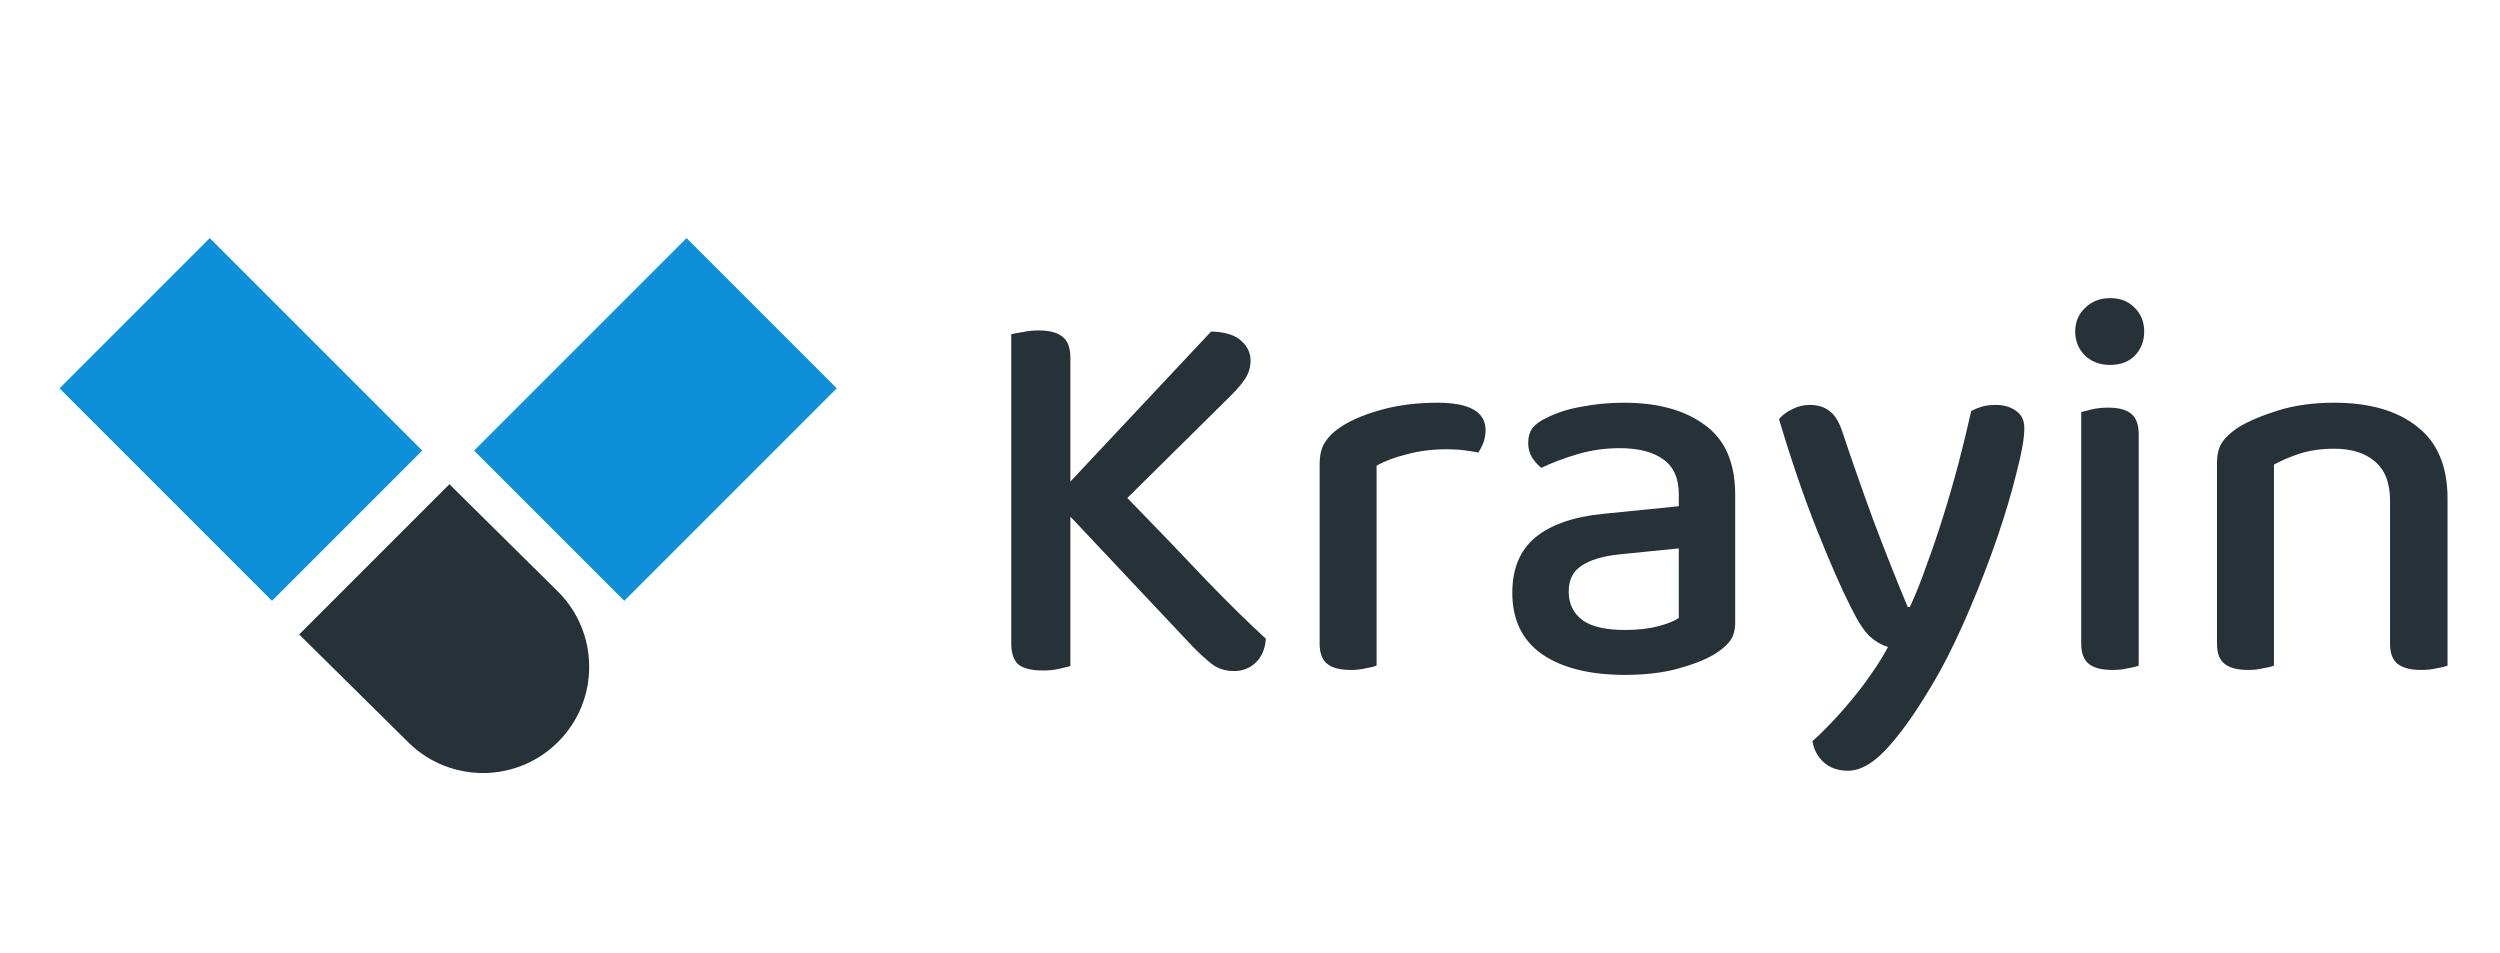
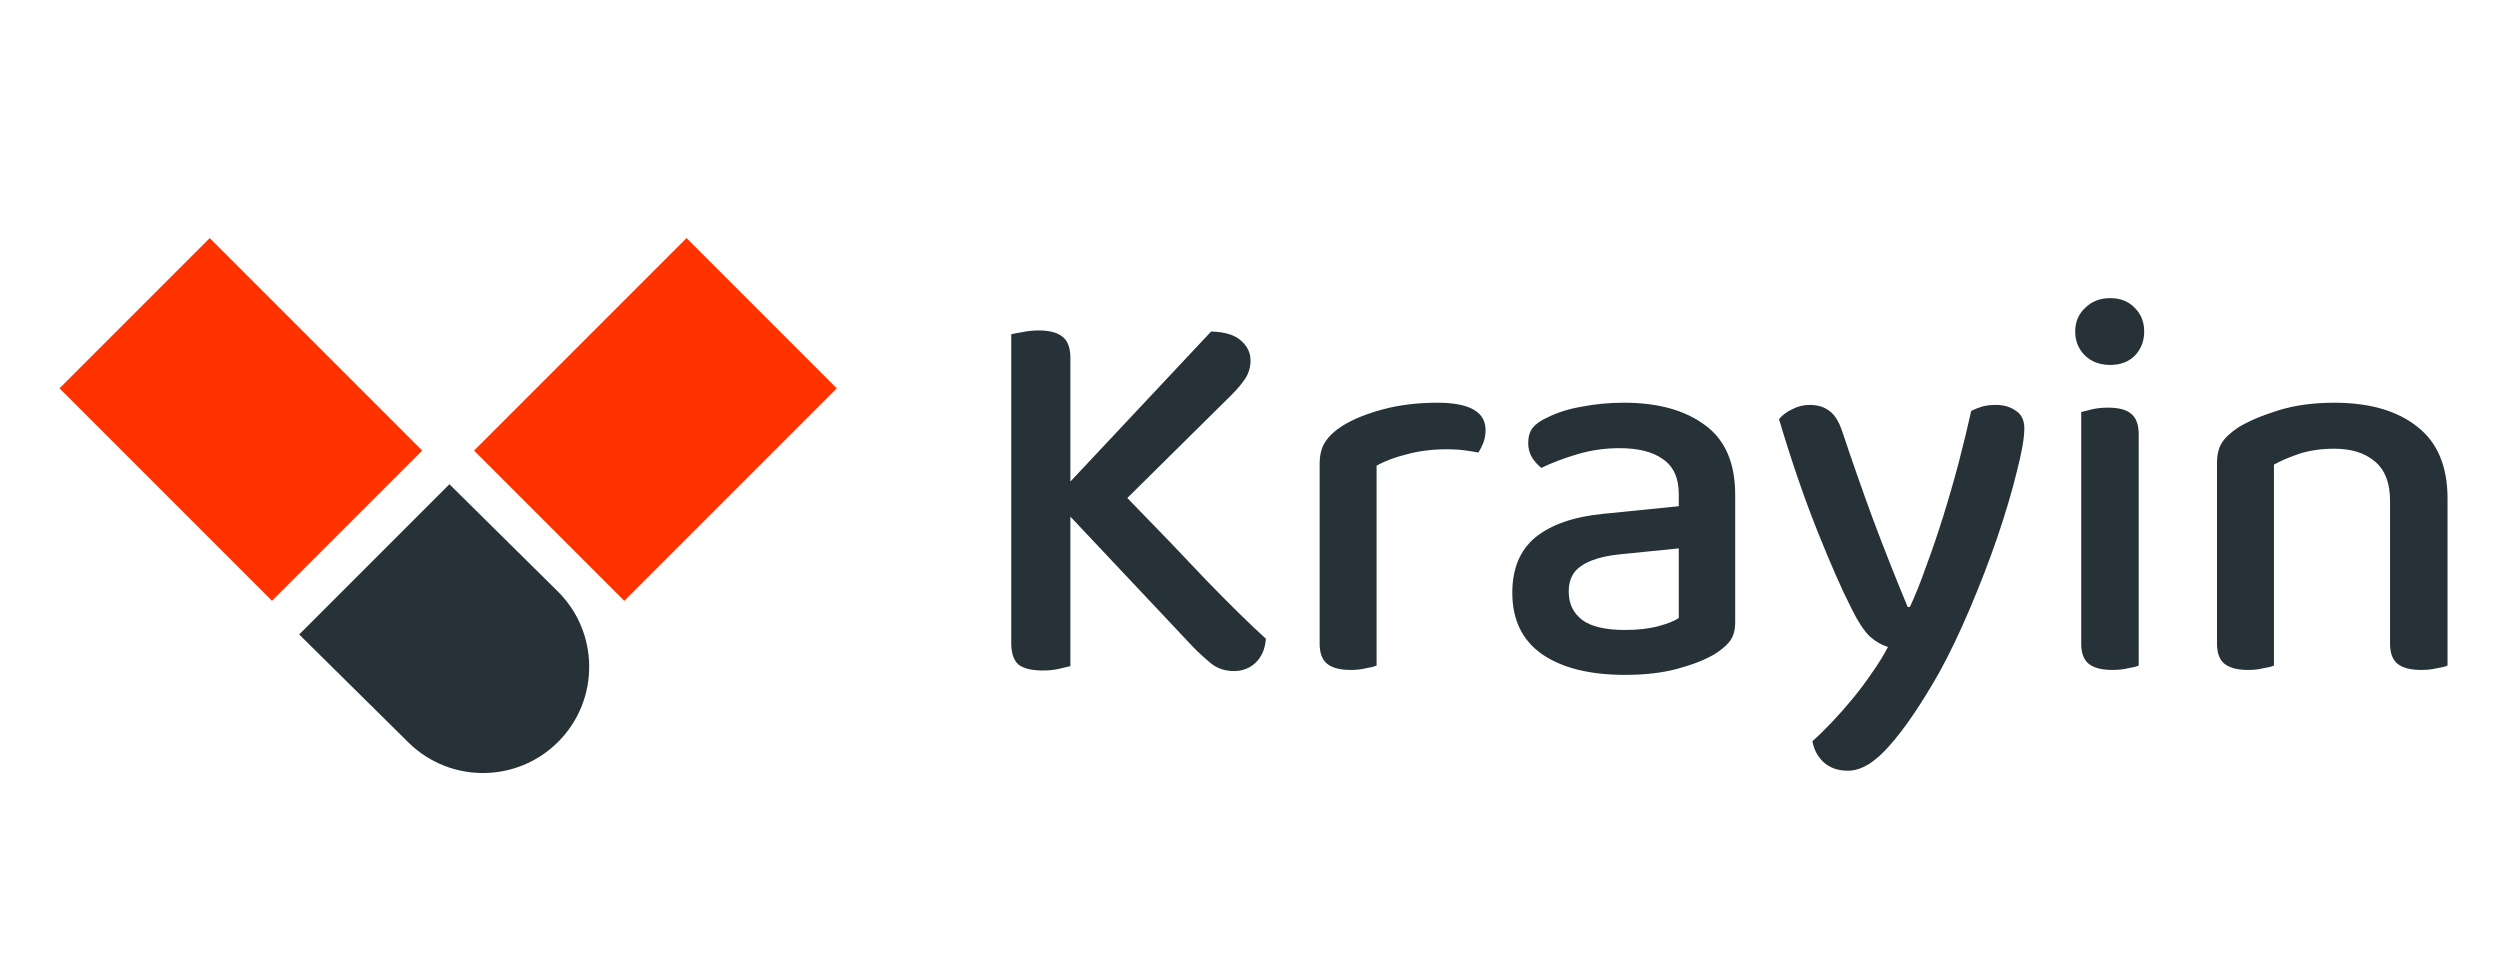
<svg xmlns="http://www.w3.org/2000/svg" width="105" height="40" viewBox="0 0 105 40" fill="none">
-   <path d="M2.5 16.31L11.424 25.234L17.734 18.924L8.81 10L2.5 16.31Z" fill="#0E90D9" />
-   <path d="M35.145 16.31L26.221 25.234L19.911 18.924L28.835 10L35.145 16.31Z" fill="#0E90D9" />
+   <path d="M2.5 16.31L11.424 25.234L17.734 18.924L8.81 10L2.5 16.31Z" fill="#FF3300" />
+   <path d="M35.145 16.31L26.221 25.234L19.911 18.924L28.835 10L35.145 16.31Z" fill="#FF3300" />
  <path d="M12.566 26.648L17.19 31.219C18.941 32.906 21.721 32.88 23.44 31.16C25.205 29.395 25.178 26.525 23.38 24.793L18.876 20.338L12.566 26.648Z" fill="#263238" />
  <path d="M44.956 21.698V27.977C44.833 28.008 44.672 28.046 44.473 28.092C44.273 28.138 44.051 28.161 43.806 28.161C43.33 28.161 42.985 28.077 42.771 27.908C42.571 27.724 42.472 27.425 42.472 27.011V14.039C42.594 14.008 42.755 13.978 42.955 13.947C43.169 13.901 43.392 13.878 43.622 13.878C44.066 13.878 44.396 13.962 44.611 14.131C44.841 14.3 44.956 14.599 44.956 15.028V20.226L50.867 13.924C51.449 13.939 51.871 14.07 52.132 14.315C52.392 14.545 52.523 14.821 52.523 15.143C52.523 15.404 52.454 15.649 52.316 15.879C52.178 16.094 51.978 16.331 51.718 16.592L47.348 20.916C48.62 22.219 49.732 23.377 50.683 24.389C51.649 25.386 52.477 26.198 53.167 26.827C53.136 27.256 52.99 27.594 52.73 27.839C52.484 28.069 52.185 28.184 51.833 28.184C51.465 28.184 51.15 28.084 50.89 27.885C50.644 27.686 50.391 27.456 50.131 27.195L44.956 21.698ZM57.817 27.954C57.709 28 57.556 28.038 57.357 28.069C57.173 28.115 56.966 28.138 56.736 28.138C56.291 28.138 55.961 28.054 55.747 27.885C55.532 27.716 55.425 27.433 55.425 27.034V19.49C55.425 19.107 55.501 18.8 55.655 18.57C55.808 18.325 56.053 18.095 56.391 17.88C56.835 17.604 57.403 17.374 58.093 17.19C58.783 17.006 59.542 16.914 60.37 16.914C61.719 16.914 62.394 17.297 62.394 18.064C62.394 18.248 62.363 18.424 62.302 18.593C62.24 18.746 62.171 18.884 62.095 19.007C61.941 18.976 61.75 18.946 61.52 18.915C61.29 18.884 61.044 18.869 60.784 18.869C60.17 18.869 59.611 18.938 59.105 19.076C58.599 19.199 58.169 19.36 57.817 19.559V27.954ZM68.255 26.459C68.791 26.459 69.259 26.405 69.658 26.298C70.056 26.191 70.34 26.076 70.509 25.953V23.032L68.002 23.285C67.296 23.362 66.767 23.523 66.415 23.768C66.062 23.998 65.886 24.358 65.886 24.849C65.886 25.355 66.078 25.754 66.461 26.045C66.844 26.321 67.442 26.459 68.255 26.459ZM68.209 16.914C69.635 16.914 70.769 17.228 71.613 17.857C72.456 18.47 72.878 19.444 72.878 20.778V26.137C72.878 26.49 72.793 26.766 72.625 26.965C72.472 27.149 72.257 27.325 71.981 27.494C71.582 27.724 71.069 27.923 70.44 28.092C69.811 28.261 69.083 28.345 68.255 28.345C66.767 28.345 65.602 28.054 64.759 27.471C63.931 26.888 63.517 26.03 63.517 24.895C63.517 23.883 63.839 23.109 64.483 22.572C65.142 22.035 66.085 21.706 67.312 21.583L70.509 21.261V20.755C70.509 20.08 70.287 19.59 69.842 19.283C69.412 18.976 68.807 18.823 68.025 18.823C67.412 18.823 66.821 18.907 66.254 19.076C65.686 19.245 65.18 19.436 64.736 19.651C64.582 19.528 64.452 19.383 64.345 19.214C64.237 19.03 64.184 18.831 64.184 18.616C64.184 18.355 64.245 18.141 64.368 17.972C64.506 17.803 64.713 17.658 64.989 17.535C65.418 17.32 65.909 17.167 66.461 17.075C67.013 16.968 67.596 16.914 68.209 16.914ZM77.731 25.493C77.348 24.742 76.88 23.676 76.328 22.296C75.776 20.916 75.24 19.352 74.718 17.604C74.856 17.435 75.04 17.297 75.27 17.19C75.5 17.067 75.746 17.006 76.006 17.006C76.344 17.006 76.62 17.09 76.834 17.259C77.049 17.412 77.225 17.688 77.363 18.087C77.777 19.329 78.207 20.556 78.651 21.767C79.096 22.963 79.587 24.205 80.123 25.493H80.215C80.445 25.002 80.675 24.427 80.905 23.768C81.151 23.109 81.388 22.411 81.618 21.675C81.848 20.939 82.063 20.195 82.262 19.444C82.462 18.677 82.638 17.949 82.791 17.259C82.945 17.182 83.098 17.121 83.251 17.075C83.42 17.029 83.612 17.006 83.826 17.006C84.164 17.006 84.447 17.09 84.677 17.259C84.907 17.412 85.022 17.658 85.022 17.995C85.022 18.394 84.915 19.007 84.7 19.835C84.501 20.648 84.233 21.552 83.895 22.549C83.558 23.53 83.175 24.527 82.745 25.539C82.316 26.551 81.887 27.448 81.457 28.23C80.691 29.579 79.993 30.607 79.364 31.312C78.751 32.017 78.168 32.37 77.616 32.37C77.187 32.37 76.842 32.247 76.581 32.002C76.336 31.772 76.183 31.481 76.121 31.128C76.367 30.913 76.635 30.653 76.926 30.346C77.218 30.039 77.509 29.71 77.8 29.357C78.092 29.004 78.368 28.636 78.628 28.253C78.889 27.885 79.111 27.525 79.295 27.172C79.035 27.095 78.782 26.95 78.536 26.735C78.291 26.505 78.023 26.091 77.731 25.493ZM89.826 27.954C89.719 28 89.566 28.038 89.366 28.069C89.182 28.115 88.968 28.138 88.722 28.138C88.278 28.138 87.948 28.054 87.733 27.885C87.519 27.716 87.411 27.433 87.411 27.034V17.305C87.534 17.274 87.687 17.236 87.871 17.19C88.07 17.144 88.293 17.121 88.538 17.121C88.983 17.121 89.305 17.205 89.504 17.374C89.719 17.543 89.826 17.834 89.826 18.248V27.954ZM87.158 13.924C87.158 13.525 87.296 13.196 87.572 12.935C87.848 12.659 88.201 12.521 88.63 12.521C89.059 12.521 89.404 12.659 89.665 12.935C89.926 13.196 90.056 13.525 90.056 13.924C90.056 14.323 89.926 14.66 89.665 14.936C89.404 15.197 89.059 15.327 88.63 15.327C88.201 15.327 87.848 15.197 87.572 14.936C87.296 14.66 87.158 14.323 87.158 13.924ZM100.382 21.031C100.382 20.28 100.167 19.728 99.738 19.375C99.324 19.022 98.757 18.846 98.036 18.846C97.499 18.846 97.016 18.915 96.587 19.053C96.173 19.191 95.813 19.344 95.506 19.513V27.954C95.399 28 95.245 28.038 95.046 28.069C94.862 28.115 94.655 28.138 94.425 28.138C93.98 28.138 93.651 28.054 93.436 27.885C93.221 27.716 93.114 27.433 93.114 27.034V19.444C93.114 19.091 93.183 18.808 93.321 18.593C93.459 18.378 93.689 18.164 94.011 17.949C94.44 17.688 95 17.451 95.69 17.236C96.38 17.021 97.162 16.914 98.036 16.914C99.523 16.914 100.689 17.251 101.532 17.926C102.375 18.585 102.797 19.59 102.797 20.939V27.954C102.69 28 102.536 28.038 102.337 28.069C102.138 28.115 101.923 28.138 101.693 28.138C101.248 28.138 100.919 28.054 100.704 27.885C100.489 27.716 100.382 27.433 100.382 27.034V21.031Z" fill="#263238" />
</svg>
